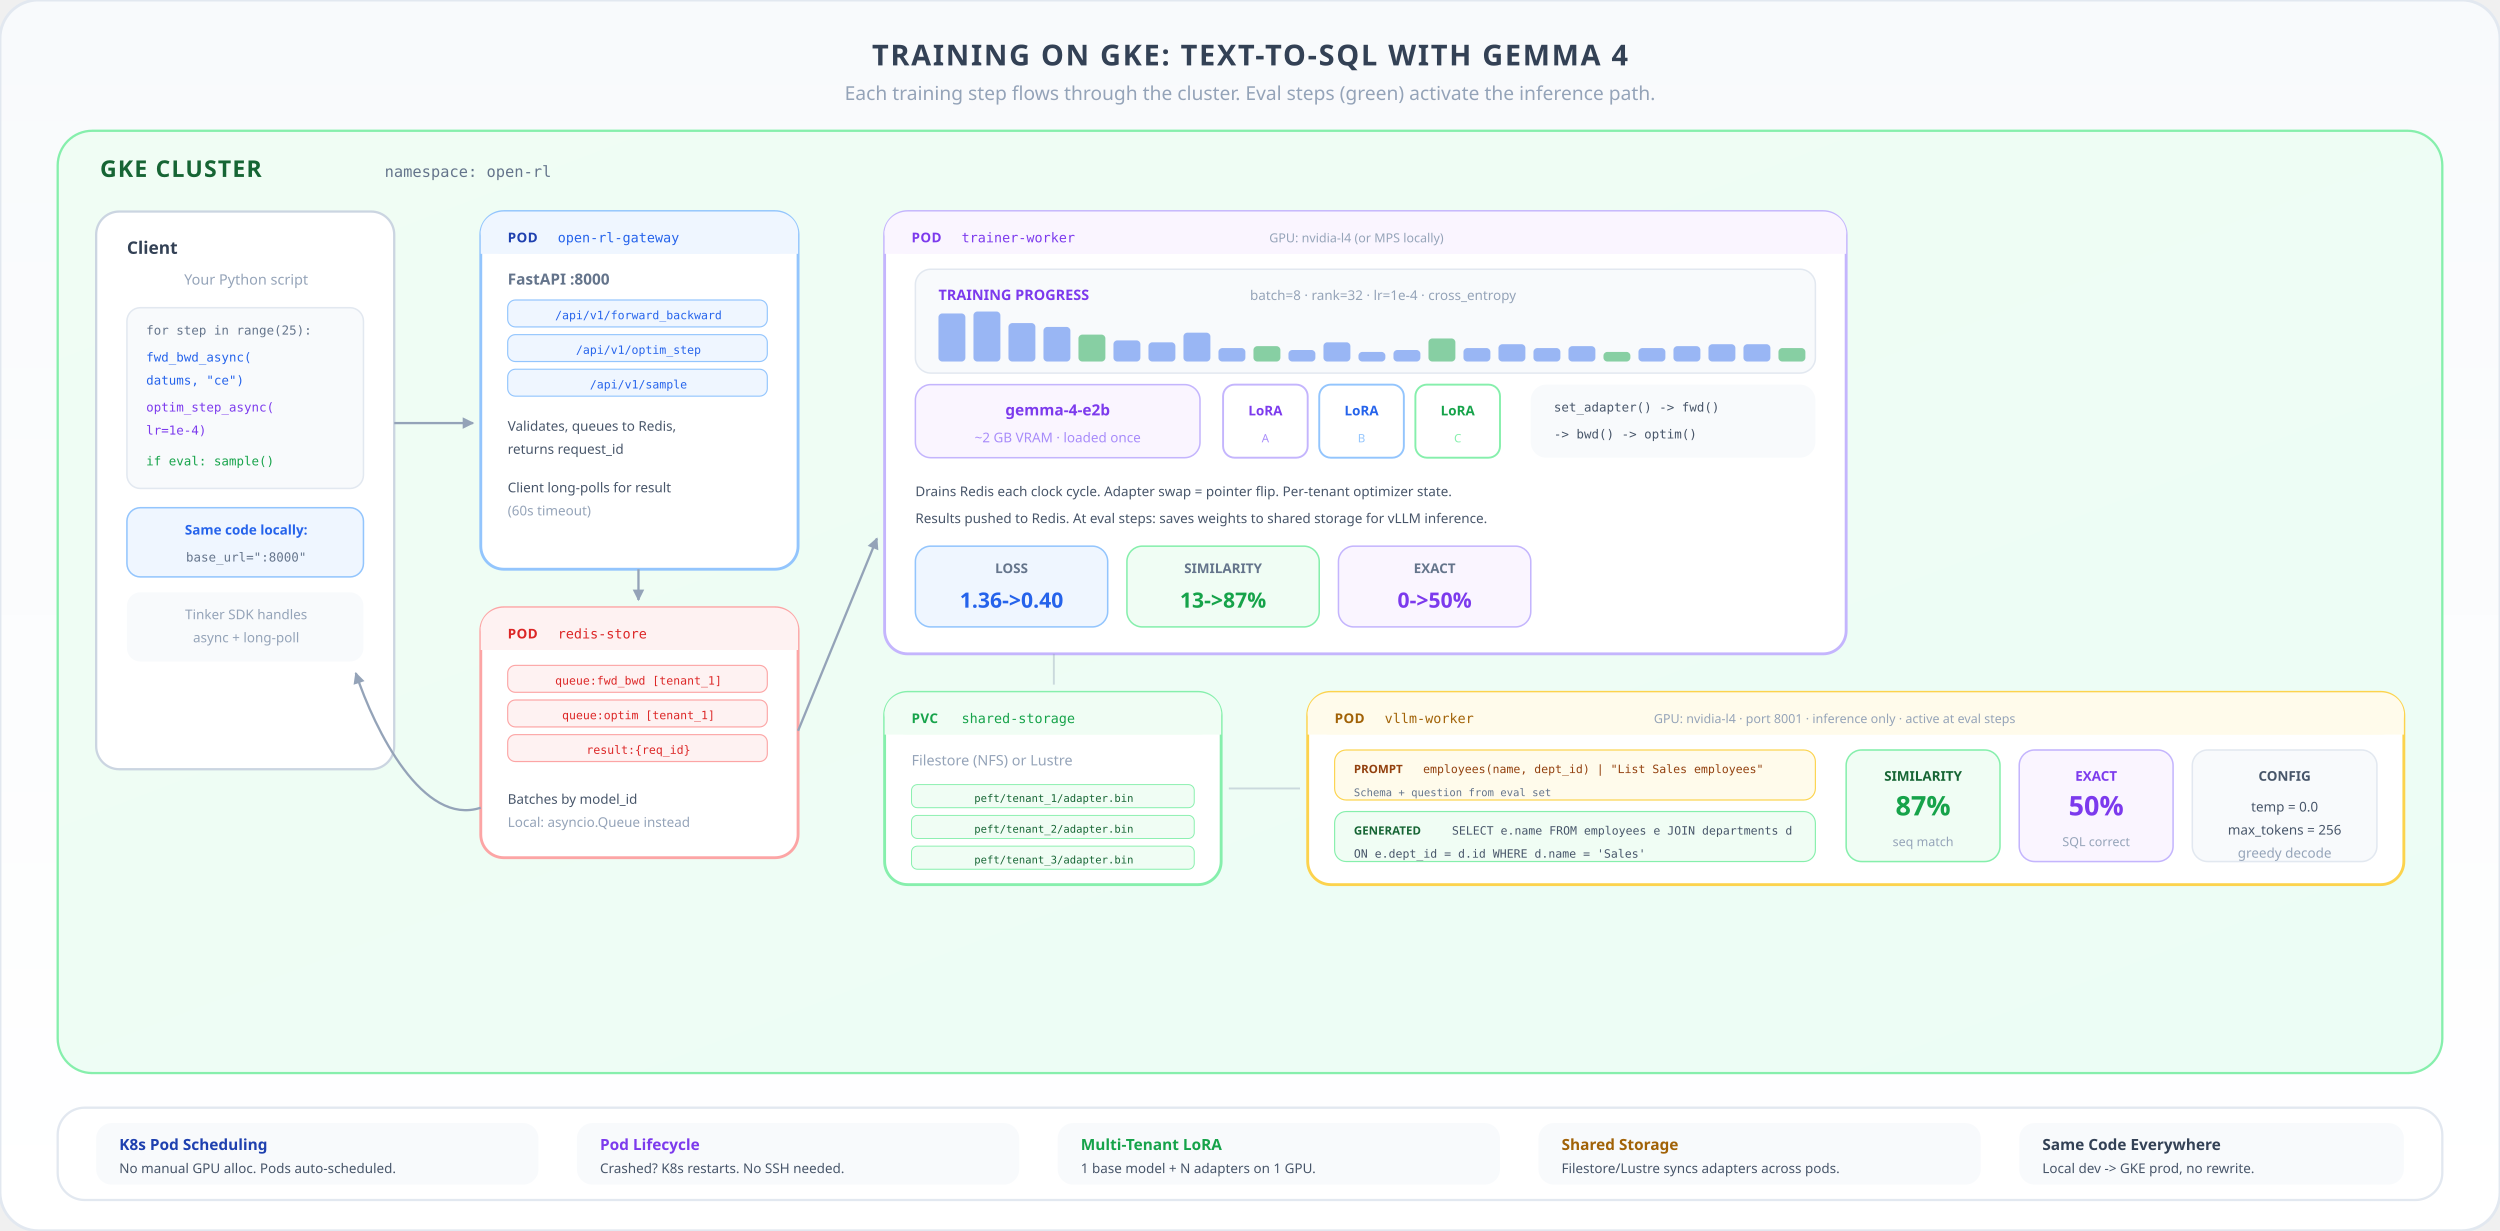
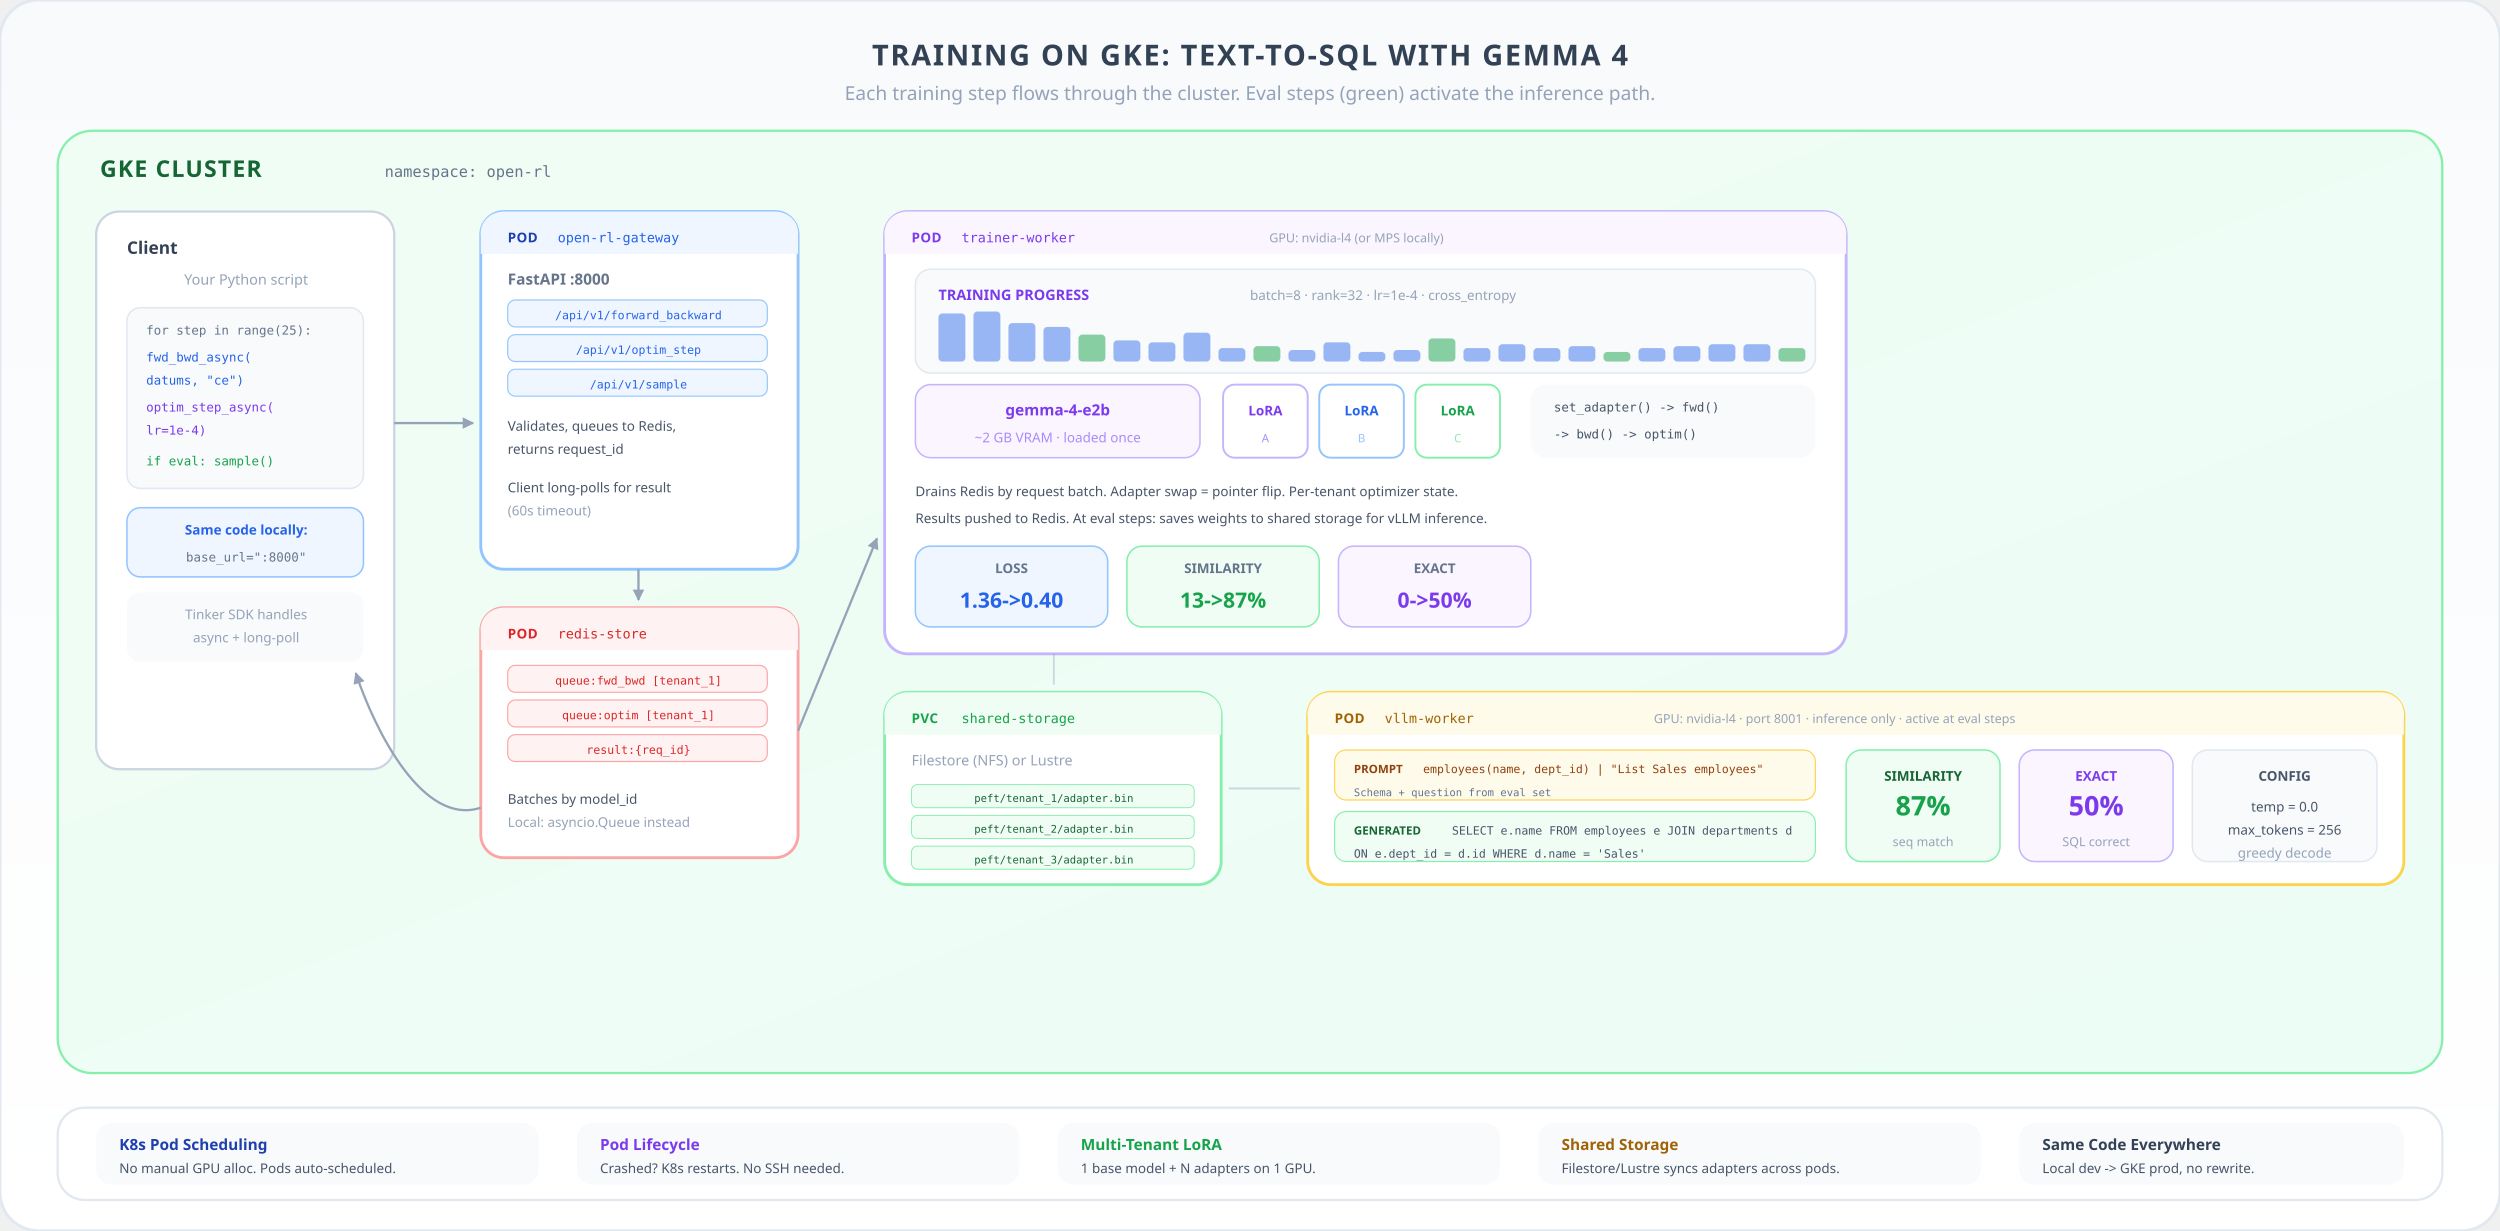
<svg xmlns="http://www.w3.org/2000/svg" viewBox="0 0 1300 640" class="h-auto w-full">
  <defs>
    <linearGradient id="bgCluster" x1="0" y1="0" x2="0" y2="1">
      <stop offset="0%" stop-color="#f8fafc" />
      <stop offset="100%" stop-color="#ffffff" />
    </linearGradient>
    <linearGradient id="clusterBg" x1="0" y1="0" x2="1" y2="1">
      <stop offset="0%" stop-color="#f0fdf4" />
      <stop offset="100%" stop-color="#ecfdf5" />
    </linearGradient>
    <marker id="arr" viewBox="0 0 10 10" refX="9" refY="5" markerWidth="5" markerHeight="5" orient="auto-start-reverse">
      <path d="M 0 0 L 10 5 L 0 10 Z" fill="#94a3b8" />
    </marker>
  </defs>
  <rect width="1300" height="640" rx="20" fill="url(#bgCluster)" stroke="#e2e8f0" stroke-width="1.5" />
  <text x="650" y="34" text-anchor="middle" font-family="ui-sans-serif, system-ui, sans-serif" font-size="15" font-weight="700" fill="#334155" letter-spacing="0.06em">TRAINING ON GKE: TEXT-TO-SQL WITH GEMMA 4</text>
  <text x="650" y="52" text-anchor="middle" font-family="ui-sans-serif, system-ui, sans-serif" font-size="10" font-weight="500" fill="#94a3b8">Each training step flows through the cluster. Eval steps (green) activate the inference path.</text>
  <rect x="30" y="68" width="1240" height="490" rx="18" fill="url(#clusterBg)" stroke="#86efac" stroke-width="1.2" />
  <text x="52" y="92" font-family="ui-sans-serif, system-ui, sans-serif" font-size="12" font-weight="700" fill="#166534" letter-spacing="0.05em">GKE CLUSTER</text>
  <text x="200" y="92" font-family="ui-monospace, SFMono-Regular, monospace" font-size="8" fill="#64748b">namespace: open-rl</text>
  <rect x="50" y="110" width="155" height="290" rx="12" fill="#ffffff" stroke="#cbd5e1" stroke-width="1.2" />
  <text x="66" y="132" font-family="ui-sans-serif, system-ui, sans-serif" font-size="9" font-weight="700" fill="#334155">Client</text>
  <text x="128" y="148" text-anchor="middle" font-family="ui-sans-serif, system-ui, sans-serif" font-size="7.5" fill="#94a3b8">Your Python script</text>
  <rect x="66" y="160" width="123" height="94" rx="7" fill="#f8fafc" stroke="#e2e8f0" stroke-width="0.8" />
  <text x="76" y="174" font-family="ui-monospace, SFMono-Regular, monospace" font-size="6.5" fill="#64748b">for step in range(25):</text>
  <text x="76" y="188" font-family="ui-monospace, SFMono-Regular, monospace" font-size="6.5" fill="#2563eb">  fwd_bwd_async(</text>
  <text x="76" y="200" font-family="ui-monospace, SFMono-Regular, monospace" font-size="6.5" fill="#2563eb">    datums, "ce")</text>
  <text x="76" y="214" font-family="ui-monospace, SFMono-Regular, monospace" font-size="6.5" fill="#7c3aed">  optim_step_async(</text>
  <text x="76" y="226" font-family="ui-monospace, SFMono-Regular, monospace" font-size="6.5" fill="#7c3aed">    lr=1e-4)</text>
  <text x="76" y="242" font-family="ui-monospace, SFMono-Regular, monospace" font-size="6.5" fill="#16a34a">  if eval: sample()</text>
  <rect x="66" y="264" width="123" height="36" rx="7" fill="#eff6ff" stroke="#93c5fd" stroke-width="0.8" />
  <text x="128" y="278" text-anchor="middle" font-family="ui-sans-serif, system-ui, sans-serif" font-size="7" font-weight="600" fill="#2563eb">Same code locally:</text>
  <text x="128" y="292" text-anchor="middle" font-family="ui-monospace, SFMono-Regular, monospace" font-size="6.5" fill="#64748b">base_url=":8000"</text>
  <rect x="66" y="308" width="123" height="36" rx="7" fill="#f8fafc" />
  <text x="128" y="322" text-anchor="middle" font-family="ui-sans-serif, system-ui, sans-serif" font-size="7" fill="#94a3b8">Tinker SDK handles</text>
  <text x="128" y="334" text-anchor="middle" font-family="ui-sans-serif, system-ui, sans-serif" font-size="7" fill="#94a3b8">async + long-poll</text>
  <rect x="250" y="110" width="165" height="186" rx="12" fill="#ffffff" stroke="#93c5fd" stroke-width="1.5" />
  <rect x="250" y="110" width="165" height="22" rx="12" fill="#eff6ff" />
  <rect x="250" y="120" width="165" height="12" fill="#eff6ff" />
  <text x="264" y="126" font-family="ui-sans-serif, system-ui, sans-serif" font-size="7" font-weight="700" fill="#1e40af" letter-spacing="0.03em">POD</text>
  <text x="290" y="126" font-family="ui-monospace, SFMono-Regular, monospace" font-size="7" fill="#2563eb">open-rl-gateway</text>
  <text x="264" y="148" font-family="ui-sans-serif, system-ui, sans-serif" font-size="8" font-weight="600" fill="#64748b">FastAPI :8000</text>
  <rect x="264" y="156" width="135" height="14" rx="4" fill="#eff6ff" stroke="#93c5fd" stroke-width="0.6" />
  <text x="332" y="166" text-anchor="middle" font-family="ui-monospace, SFMono-Regular, monospace" font-size="6" fill="#2563eb">/api/v1/forward_backward</text>
  <rect x="264" y="174" width="135" height="14" rx="4" fill="#eff6ff" stroke="#93c5fd" stroke-width="0.6" />
  <text x="332" y="184" text-anchor="middle" font-family="ui-monospace, SFMono-Regular, monospace" font-size="6" fill="#2563eb">/api/v1/optim_step</text>
  <rect x="264" y="192" width="135" height="14" rx="4" fill="#eff6ff" stroke="#93c5fd" stroke-width="0.6" />
  <text x="332" y="202" text-anchor="middle" font-family="ui-monospace, SFMono-Regular, monospace" font-size="6" fill="#2563eb">/api/v1/sample</text>
  <text x="264" y="224" font-family="ui-sans-serif, system-ui, sans-serif" font-size="7" fill="#475569">Validates, queues to Redis,</text>
  <text x="264" y="236" font-family="ui-sans-serif, system-ui, sans-serif" font-size="7" fill="#475569">returns request_id</text>
  <text x="264" y="256" font-family="ui-sans-serif, system-ui, sans-serif" font-size="7" fill="#475569">Client long-polls for result</text>
  <text x="264" y="268" font-family="ui-sans-serif, system-ui, sans-serif" font-size="7" fill="#94a3b8">(60s timeout)</text>
  <rect x="250" y="316" width="165" height="130" rx="12" fill="#ffffff" stroke="#fca5a5" stroke-width="1.5" />
  <rect x="250" y="316" width="165" height="22" rx="12" fill="#fef2f2" />
  <rect x="250" y="326" width="165" height="12" fill="#fef2f2" />
  <text x="264" y="332" font-family="ui-sans-serif, system-ui, sans-serif" font-size="7" font-weight="700" fill="#dc2626" letter-spacing="0.03em">POD</text>
  <text x="290" y="332" font-family="ui-monospace, SFMono-Regular, monospace" font-size="7" fill="#dc2626">redis-store</text>
  <rect x="264" y="346" width="135" height="14" rx="4" fill="#fef2f2" stroke="#fca5a5" stroke-width="0.6" />
  <text x="332" y="356" text-anchor="middle" font-family="ui-monospace, SFMono-Regular, monospace" font-size="6" fill="#dc2626">queue:fwd_bwd [tenant_1]</text>
  <rect x="264" y="364" width="135" height="14" rx="4" fill="#fef2f2" stroke="#fca5a5" stroke-width="0.6" />
  <text x="332" y="374" text-anchor="middle" font-family="ui-monospace, SFMono-Regular, monospace" font-size="6" fill="#dc2626">queue:optim [tenant_1]</text>
  <rect x="264" y="382" width="135" height="14" rx="4" fill="#fef2f2" stroke="#fca5a5" stroke-width="0.6" />
  <text x="332" y="392" text-anchor="middle" font-family="ui-monospace, SFMono-Regular, monospace" font-size="6" fill="#dc2626">result:{req_id}</text>
  <text x="264" y="418" font-family="ui-sans-serif, system-ui, sans-serif" font-size="7" fill="#475569">Batches by model_id</text>
  <text x="264" y="430" font-family="ui-sans-serif, system-ui, sans-serif" font-size="7" fill="#94a3b8">Local: asyncio.Queue instead</text>
  <rect x="460" y="110" width="500" height="230" rx="12" fill="#ffffff" stroke="#c4b5fd" stroke-width="1.5" />
  <rect x="460" y="110" width="500" height="22" rx="12" fill="#faf5ff" />
  <rect x="460" y="120" width="500" height="12" fill="#faf5ff" />
  <text x="474" y="126" font-family="ui-sans-serif, system-ui, sans-serif" font-size="7" font-weight="700" fill="#7c3aed" letter-spacing="0.03em">POD</text>
  <text x="500" y="126" font-family="ui-monospace, SFMono-Regular, monospace" font-size="7" fill="#7c3aed">trainer-worker</text>
  <text x="660" y="126" font-family="ui-sans-serif, system-ui, sans-serif" font-size="6.5" fill="#94a3b8">GPU: nvidia-l4 (or MPS locally)</text>
  <rect x="476" y="140" width="468" height="54" rx="8" fill="#f8fafc" stroke="#e2e8f0" stroke-width="0.8" />
  <text x="488" y="156" font-family="ui-sans-serif, system-ui, sans-serif" font-size="7.5" font-weight="700" fill="#7c3aed">TRAINING PROGRESS</text>
  <text x="650" y="156" font-family="ui-sans-serif, system-ui, sans-serif" font-size="7" fill="#94a3b8">batch=8  ·  rank=32  ·  lr=1e-4  ·  cross_entropy</text>
  <rect x="488" y="163" width="14" height="25" rx="2" fill="#2563eb" opacity="0.45" />
  <rect x="506.2" y="162" width="14" height="26" rx="2" fill="#2563eb" opacity="0.45" />
  <rect x="524.4" y="168" width="14" height="20" rx="2" fill="#2563eb" opacity="0.45" />
  <rect x="542.6" y="170" width="14" height="18" rx="2" fill="#2563eb" opacity="0.45" />
  <rect x="560.8" y="174" width="14" height="14" rx="2" fill="#16a34a" opacity="0.5" />
  <rect x="579" y="177" width="14" height="11" rx="2" fill="#2563eb" opacity="0.45" />
  <rect x="597.2" y="178" width="14" height="10" rx="2" fill="#2563eb" opacity="0.45" />
  <rect x="615.4" y="173" width="14" height="15" rx="2" fill="#2563eb" opacity="0.45" />
  <rect x="633.6" y="181" width="14" height="7" rx="2" fill="#2563eb" opacity="0.45" />
  <rect x="651.8" y="180" width="14" height="8" rx="2" fill="#16a34a" opacity="0.5" />
  <rect x="670" y="182" width="14" height="6" rx="2" fill="#2563eb" opacity="0.45" />
  <rect x="688.2" y="178" width="14" height="10" rx="2" fill="#2563eb" opacity="0.45" />
  <rect x="706.4" y="183" width="14" height="5" rx="2" fill="#2563eb" opacity="0.45" />
  <rect x="724.6" y="182" width="14" height="6" rx="2" fill="#2563eb" opacity="0.45" />
  <rect x="742.8" y="176" width="14" height="12" rx="2" fill="#16a34a" opacity="0.5" />
  <rect x="761" y="181" width="14" height="7" rx="2" fill="#2563eb" opacity="0.45" />
  <rect x="779.2" y="179" width="14" height="9" rx="2" fill="#2563eb" opacity="0.45" />
  <rect x="797.4" y="181" width="14" height="7" rx="2" fill="#2563eb" opacity="0.45" />
  <rect x="815.6" y="180" width="14" height="8" rx="2" fill="#2563eb" opacity="0.45" />
  <rect x="833.8" y="183" width="14" height="5" rx="2" fill="#16a34a" opacity="0.5" />
  <rect x="852" y="181" width="14" height="7" rx="2" fill="#2563eb" opacity="0.45" />
  <rect x="870.2" y="180" width="14" height="8" rx="2" fill="#2563eb" opacity="0.45" />
  <rect x="888.4" y="179" width="14" height="9" rx="2" fill="#2563eb" opacity="0.45" />
  <rect x="906.6" y="179" width="14" height="9" rx="2" fill="#2563eb" opacity="0.45" />
  <rect x="924.8" y="181" width="14" height="7" rx="2" fill="#16a34a" opacity="0.5" />
  <rect x="476" y="200" width="148" height="38" rx="8" fill="#faf5ff" stroke="#c4b5fd" stroke-width="0.8" />
  <text x="550" y="216" text-anchor="middle" font-family="ui-sans-serif, system-ui, sans-serif" font-size="8" font-weight="650" fill="#7c3aed">gemma-4-e2b</text>
  <text x="550" y="230" text-anchor="middle" font-family="ui-sans-serif, system-ui, sans-serif" font-size="7" fill="#a78bfa">~2 GB VRAM  ·  loaded once</text>
  <rect x="636" y="200" width="44" height="38" rx="6" fill="#fff" stroke="#c4b5fd" stroke-width="1" />
  <text x="658" y="216" text-anchor="middle" font-family="ui-sans-serif, system-ui, sans-serif" font-size="7" font-weight="600" fill="#7c3aed">LoRA</text>
  <text x="658" y="230" text-anchor="middle" font-family="ui-sans-serif, system-ui, sans-serif" font-size="6" fill="#a78bfa">A</text>
  <rect x="686" y="200" width="44" height="38" rx="6" fill="#fff" stroke="#93c5fd" stroke-width="1" />
  <text x="708" y="216" text-anchor="middle" font-family="ui-sans-serif, system-ui, sans-serif" font-size="7" font-weight="600" fill="#2563eb">LoRA</text>
  <text x="708" y="230" text-anchor="middle" font-family="ui-sans-serif, system-ui, sans-serif" font-size="6" fill="#93c5fd">B</text>
  <rect x="736" y="200" width="44" height="38" rx="6" fill="#fff" stroke="#86efac" stroke-width="1" />
  <text x="758" y="216" text-anchor="middle" font-family="ui-sans-serif, system-ui, sans-serif" font-size="7" font-weight="600" fill="#16a34a">LoRA</text>
  <text x="758" y="230" text-anchor="middle" font-family="ui-sans-serif, system-ui, sans-serif" font-size="6" fill="#86efac">C</text>
  <rect x="796" y="200" width="148" height="38" rx="8" fill="#f8fafc" />
  <text x="808" y="214" font-family="ui-monospace, SFMono-Regular, monospace" font-size="6.5" fill="#475569">set_adapter() -&gt; fwd()</text>
  <text x="808" y="228" font-family="ui-monospace, SFMono-Regular, monospace" font-size="6.5" fill="#475569">-&gt; bwd() -&gt; optim()</text>
-   <text x="476" y="258" font-family="ui-sans-serif, system-ui, sans-serif" font-size="7" fill="#475569">Drains Redis each clock cycle. Adapter swap = pointer flip. Per-tenant optimizer state.</text>
+   <text x="476" y="258" font-family="ui-sans-serif, system-ui, sans-serif" font-size="7" fill="#475569">Drains Redis by request batch. Adapter swap = pointer flip. Per-tenant optimizer state.</text>
  <text x="476" y="272" font-family="ui-sans-serif, system-ui, sans-serif" font-size="7" fill="#475569">Results pushed to Redis. At eval steps: saves weights to shared storage for vLLM inference.</text>
  <rect x="476" y="284" width="100" height="42" rx="8" fill="#eff6ff" stroke="#93c5fd" stroke-width="0.8" />
  <text x="526" y="298" text-anchor="middle" font-family="ui-sans-serif, system-ui, sans-serif" font-size="7" font-weight="600" fill="#64748b">LOSS</text>
  <text x="526" y="316" text-anchor="middle" font-family="ui-sans-serif, system-ui, sans-serif" font-size="11" font-weight="700" fill="#2563eb">1.36-&gt;0.40</text>
  <rect x="586" y="284" width="100" height="42" rx="8" fill="#f0fdf4" stroke="#86efac" stroke-width="0.8" />
  <text x="636" y="298" text-anchor="middle" font-family="ui-sans-serif, system-ui, sans-serif" font-size="7" font-weight="600" fill="#64748b">SIMILARITY</text>
  <text x="636" y="316" text-anchor="middle" font-family="ui-sans-serif, system-ui, sans-serif" font-size="11" font-weight="700" fill="#16a34a">13-&gt;87%</text>
  <rect x="696" y="284" width="100" height="42" rx="8" fill="#faf5ff" stroke="#c4b5fd" stroke-width="0.8" />
  <text x="746" y="298" text-anchor="middle" font-family="ui-sans-serif, system-ui, sans-serif" font-size="7" font-weight="600" fill="#64748b">EXACT</text>
  <text x="746" y="316" text-anchor="middle" font-family="ui-sans-serif, system-ui, sans-serif" font-size="11" font-weight="700" fill="#7c3aed">0-&gt;50%</text>
  <rect x="460" y="360" width="175" height="100" rx="12" fill="#ffffff" stroke="#86efac" stroke-width="1.5" />
  <rect x="460" y="360" width="175" height="100" rx="12" fill="#22c55e" opacity="0">
    <animate attributeName="opacity" dur="10s" repeatCount="indefinite" calcMode="discrete" values="0;0;0;0;0.06;0;0;0;0;0.06;0;0;0;0;0.06;0;0;0;0;0.06;0;0;0;0;0.06" />
  </rect>
  <rect x="460" y="360" width="175" height="22" rx="12" fill="#f0fdf4" />
  <rect x="460" y="370" width="175" height="12" fill="#f0fdf4" />
  <text x="474" y="376" font-family="ui-sans-serif, system-ui, sans-serif" font-size="7" font-weight="700" fill="#16a34a" letter-spacing="0.03em">PVC</text>
  <text x="500" y="376" font-family="ui-monospace, SFMono-Regular, monospace" font-size="7" fill="#16a34a">shared-storage</text>
  <text x="474" y="398" font-family="ui-sans-serif, system-ui, sans-serif" font-size="7.5" fill="#94a3b8">Filestore (NFS) or Lustre</text>
  <rect x="474" y="408" width="147" height="12" rx="3" fill="#f0fdf4" stroke="#86efac" stroke-width="0.5" />
  <text x="548" y="417" text-anchor="middle" font-family="ui-monospace, SFMono-Regular, monospace" font-size="5.5" fill="#166534">peft/tenant_1/adapter.bin</text>
  <rect x="474" y="424" width="147" height="12" rx="3" fill="#f0fdf4" stroke="#86efac" stroke-width="0.5" />
  <text x="548" y="433" text-anchor="middle" font-family="ui-monospace, SFMono-Regular, monospace" font-size="5.5" fill="#166534">peft/tenant_2/adapter.bin</text>
  <rect x="474" y="440" width="147" height="12" rx="3" fill="#f0fdf4" stroke="#86efac" stroke-width="0.5" />
  <text x="548" y="449" text-anchor="middle" font-family="ui-monospace, SFMono-Regular, monospace" font-size="5.5" fill="#166534">peft/tenant_3/adapter.bin</text>
  <rect x="680" y="360" width="570" height="100" rx="12" fill="#ffffff" stroke="#fcd34d" stroke-width="1.5" />
  <rect x="680" y="360" width="570" height="100" rx="12" fill="#f59e0b" opacity="0">
    <animate attributeName="opacity" dur="10s" repeatCount="indefinite" calcMode="discrete" values="0;0;0;0;0.05;0;0;0;0;0.05;0;0;0;0;0.05;0;0;0;0;0.05;0;0;0;0;0.05" />
  </rect>
  <rect x="680" y="360" width="570" height="22" rx="12" fill="#fffbeb" />
  <rect x="680" y="370" width="570" height="12" fill="#fffbeb" />
  <text x="694" y="376" font-family="ui-sans-serif, system-ui, sans-serif" font-size="7" font-weight="700" fill="#a16207" letter-spacing="0.03em">POD</text>
  <text x="720" y="376" font-family="ui-monospace, SFMono-Regular, monospace" font-size="7" fill="#a16207">vllm-worker</text>
  <text x="860" y="376" font-family="ui-sans-serif, system-ui, sans-serif" font-size="6.5" fill="#94a3b8">GPU: nvidia-l4  ·  port 8001  ·  inference only  ·  active at eval steps</text>
  <rect x="694" y="390" width="250" height="26" rx="6" fill="#fffbeb" stroke="#fcd34d" stroke-width="0.6" />
  <text x="704" y="402" font-family="ui-sans-serif, system-ui, sans-serif" font-size="6" font-weight="600" fill="#92400e">PROMPT</text>
  <text x="740" y="402" font-family="ui-monospace, SFMono-Regular, monospace" font-size="6" fill="#92400e">employees(name, dept_id) | "List Sales employees"</text>
  <text x="704" y="414" font-family="ui-monospace, SFMono-Regular, monospace" font-size="5.5" fill="#64748b">Schema + question from eval set</text>
  <rect x="694" y="422" width="250" height="26" rx="6" fill="#f0fdf4" stroke="#86efac" stroke-width="0.6" />
  <text x="704" y="434" font-family="ui-sans-serif, system-ui, sans-serif" font-size="6" font-weight="600" fill="#166534">GENERATED</text>
  <text x="755" y="434" font-family="ui-monospace, SFMono-Regular, monospace" font-size="6" fill="#475569">SELECT e.name FROM employees e JOIN departments d</text>
  <text x="704" y="446" font-family="ui-monospace, SFMono-Regular, monospace" font-size="6" fill="#475569">ON e.dept_id = d.id WHERE d.name = 'Sales'</text>
  <rect x="960" y="390" width="80" height="58" rx="8" fill="#f0fdf4" stroke="#86efac" stroke-width="0.8" />
  <text x="1000" y="406" text-anchor="middle" font-family="ui-sans-serif, system-ui, sans-serif" font-size="7" font-weight="600" fill="#166534">SIMILARITY</text>
  <text x="1000" y="424" text-anchor="middle" font-family="ui-sans-serif, system-ui, sans-serif" font-size="14" font-weight="700" fill="#16a34a">87%</text>
  <text x="1000" y="440" text-anchor="middle" font-family="ui-sans-serif, system-ui, sans-serif" font-size="6.5" fill="#94a3b8">seq match</text>
  <rect x="1050" y="390" width="80" height="58" rx="8" fill="#faf5ff" stroke="#c4b5fd" stroke-width="0.8" />
  <text x="1090" y="406" text-anchor="middle" font-family="ui-sans-serif, system-ui, sans-serif" font-size="7" font-weight="600" fill="#7c3aed">EXACT</text>
  <text x="1090" y="424" text-anchor="middle" font-family="ui-sans-serif, system-ui, sans-serif" font-size="14" font-weight="700" fill="#7c3aed">50%</text>
  <text x="1090" y="440" text-anchor="middle" font-family="ui-sans-serif, system-ui, sans-serif" font-size="6.5" fill="#94a3b8">SQL correct</text>
  <rect x="1140" y="390" width="96" height="58" rx="8" fill="#f8fafc" stroke="#e2e8f0" stroke-width="0.8" />
  <text x="1188" y="406" text-anchor="middle" font-family="ui-sans-serif, system-ui, sans-serif" font-size="7" font-weight="600" fill="#475569">CONFIG</text>
  <text x="1188" y="422" text-anchor="middle" font-family="ui-sans-serif, system-ui, sans-serif" font-size="7" fill="#475569">temp = 0.0</text>
  <text x="1188" y="434" text-anchor="middle" font-family="ui-sans-serif, system-ui, sans-serif" font-size="7" fill="#475569">max_tokens = 256</text>
  <text x="1188" y="446" text-anchor="middle" font-family="ui-sans-serif, system-ui, sans-serif" font-size="7" fill="#94a3b8">greedy decode</text>
  <line x1="205" y1="220" x2="246" y2="220" stroke="#94a3b8" stroke-width="1.2" marker-end="url(#arr)" />
  <line x1="332" y1="296" x2="332" y2="312" stroke="#94a3b8" stroke-width="1.2" marker-end="url(#arr)" />
  <line x1="415" y1="380" x2="456" y2="280" stroke="#94a3b8" stroke-width="1.2" marker-end="url(#arr)" />
  <line x1="548" y1="340" x2="548" y2="356" stroke="#94a3b8" stroke-width="1" opacity="0.4" />
  <line x1="639" y1="410" x2="676" y2="410" stroke="#94a3b8" stroke-width="1" opacity="0.4" />
  <path d="M 250 420 C 220 430, 195 380, 185 350" fill="none" stroke="#94a3b8" stroke-width="1.2" marker-end="url(#arr)" />
  <rect x="30" y="576" width="1240" height="48" rx="14" fill="#ffffff" stroke="#e2e8f0" stroke-width="1.2" />
  <rect x="50" y="584" width="230" height="32" rx="8" fill="#f8fafc" />
  <text x="62" y="598" font-family="ui-sans-serif, system-ui, sans-serif" font-size="8" font-weight="600" fill="#1e40af">K8s Pod Scheduling</text>
  <text x="62" y="610" font-family="ui-sans-serif, system-ui, sans-serif" font-size="7" fill="#475569">No manual GPU alloc. Pods auto-scheduled.</text>
  <rect x="300" y="584" width="230" height="32" rx="8" fill="#f8fafc" />
  <text x="312" y="598" font-family="ui-sans-serif, system-ui, sans-serif" font-size="8" font-weight="600" fill="#7c3aed">Pod Lifecycle</text>
  <text x="312" y="610" font-family="ui-sans-serif, system-ui, sans-serif" font-size="7" fill="#475569">Crashed? K8s restarts. No SSH needed.</text>
  <rect x="550" y="584" width="230" height="32" rx="8" fill="#f8fafc" />
  <text x="562" y="598" font-family="ui-sans-serif, system-ui, sans-serif" font-size="8" font-weight="600" fill="#16a34a">Multi-Tenant LoRA</text>
  <text x="562" y="610" font-family="ui-sans-serif, system-ui, sans-serif" font-size="7" fill="#475569">1 base model + N adapters on 1 GPU.</text>
  <rect x="800" y="584" width="230" height="32" rx="8" fill="#f8fafc" />
  <text x="812" y="598" font-family="ui-sans-serif, system-ui, sans-serif" font-size="8" font-weight="600" fill="#a16207">Shared Storage</text>
  <text x="812" y="610" font-family="ui-sans-serif, system-ui, sans-serif" font-size="7" fill="#475569">Filestore/Lustre syncs adapters across pods.</text>
  <rect x="1050" y="584" width="200" height="32" rx="8" fill="#f8fafc" />
  <text x="1062" y="598" font-family="ui-sans-serif, system-ui, sans-serif" font-size="8" font-weight="600" fill="#334155">Same Code Everywhere</text>
  <text x="1062" y="610" font-family="ui-sans-serif, system-ui, sans-serif" font-size="7" fill="#475569">Local dev -&gt; GKE prod, no rewrite.</text>
</svg>
